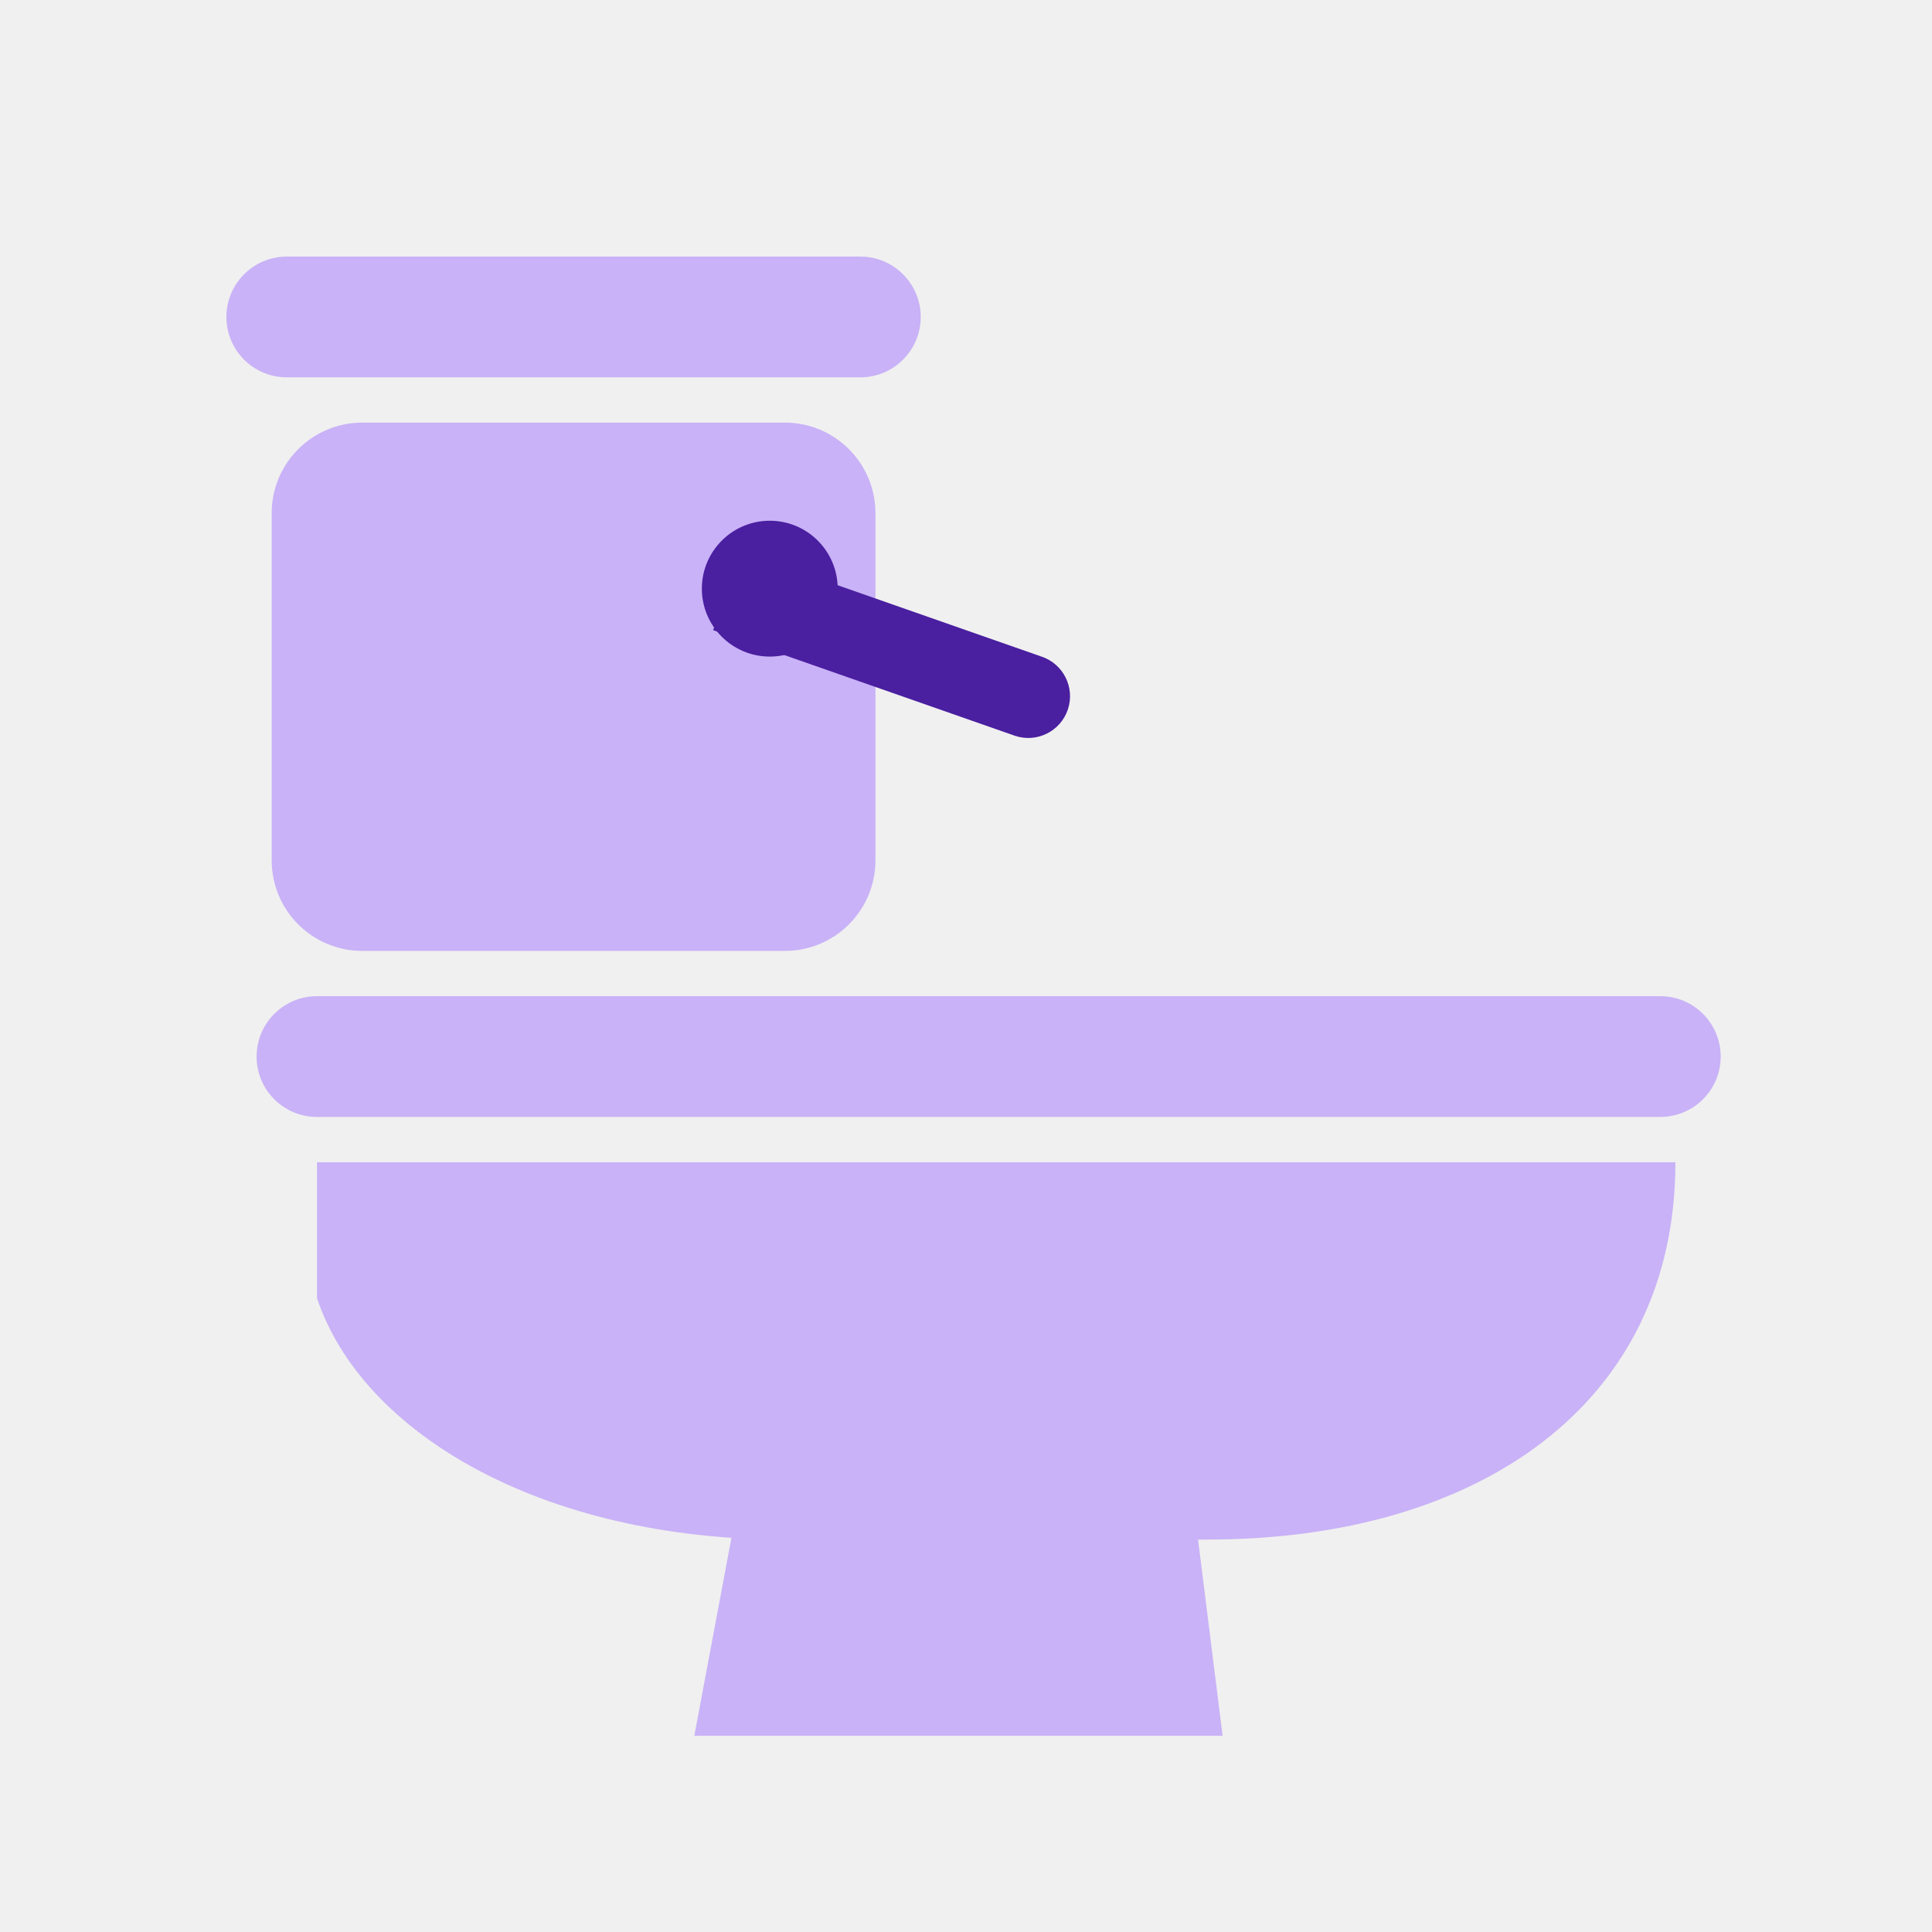
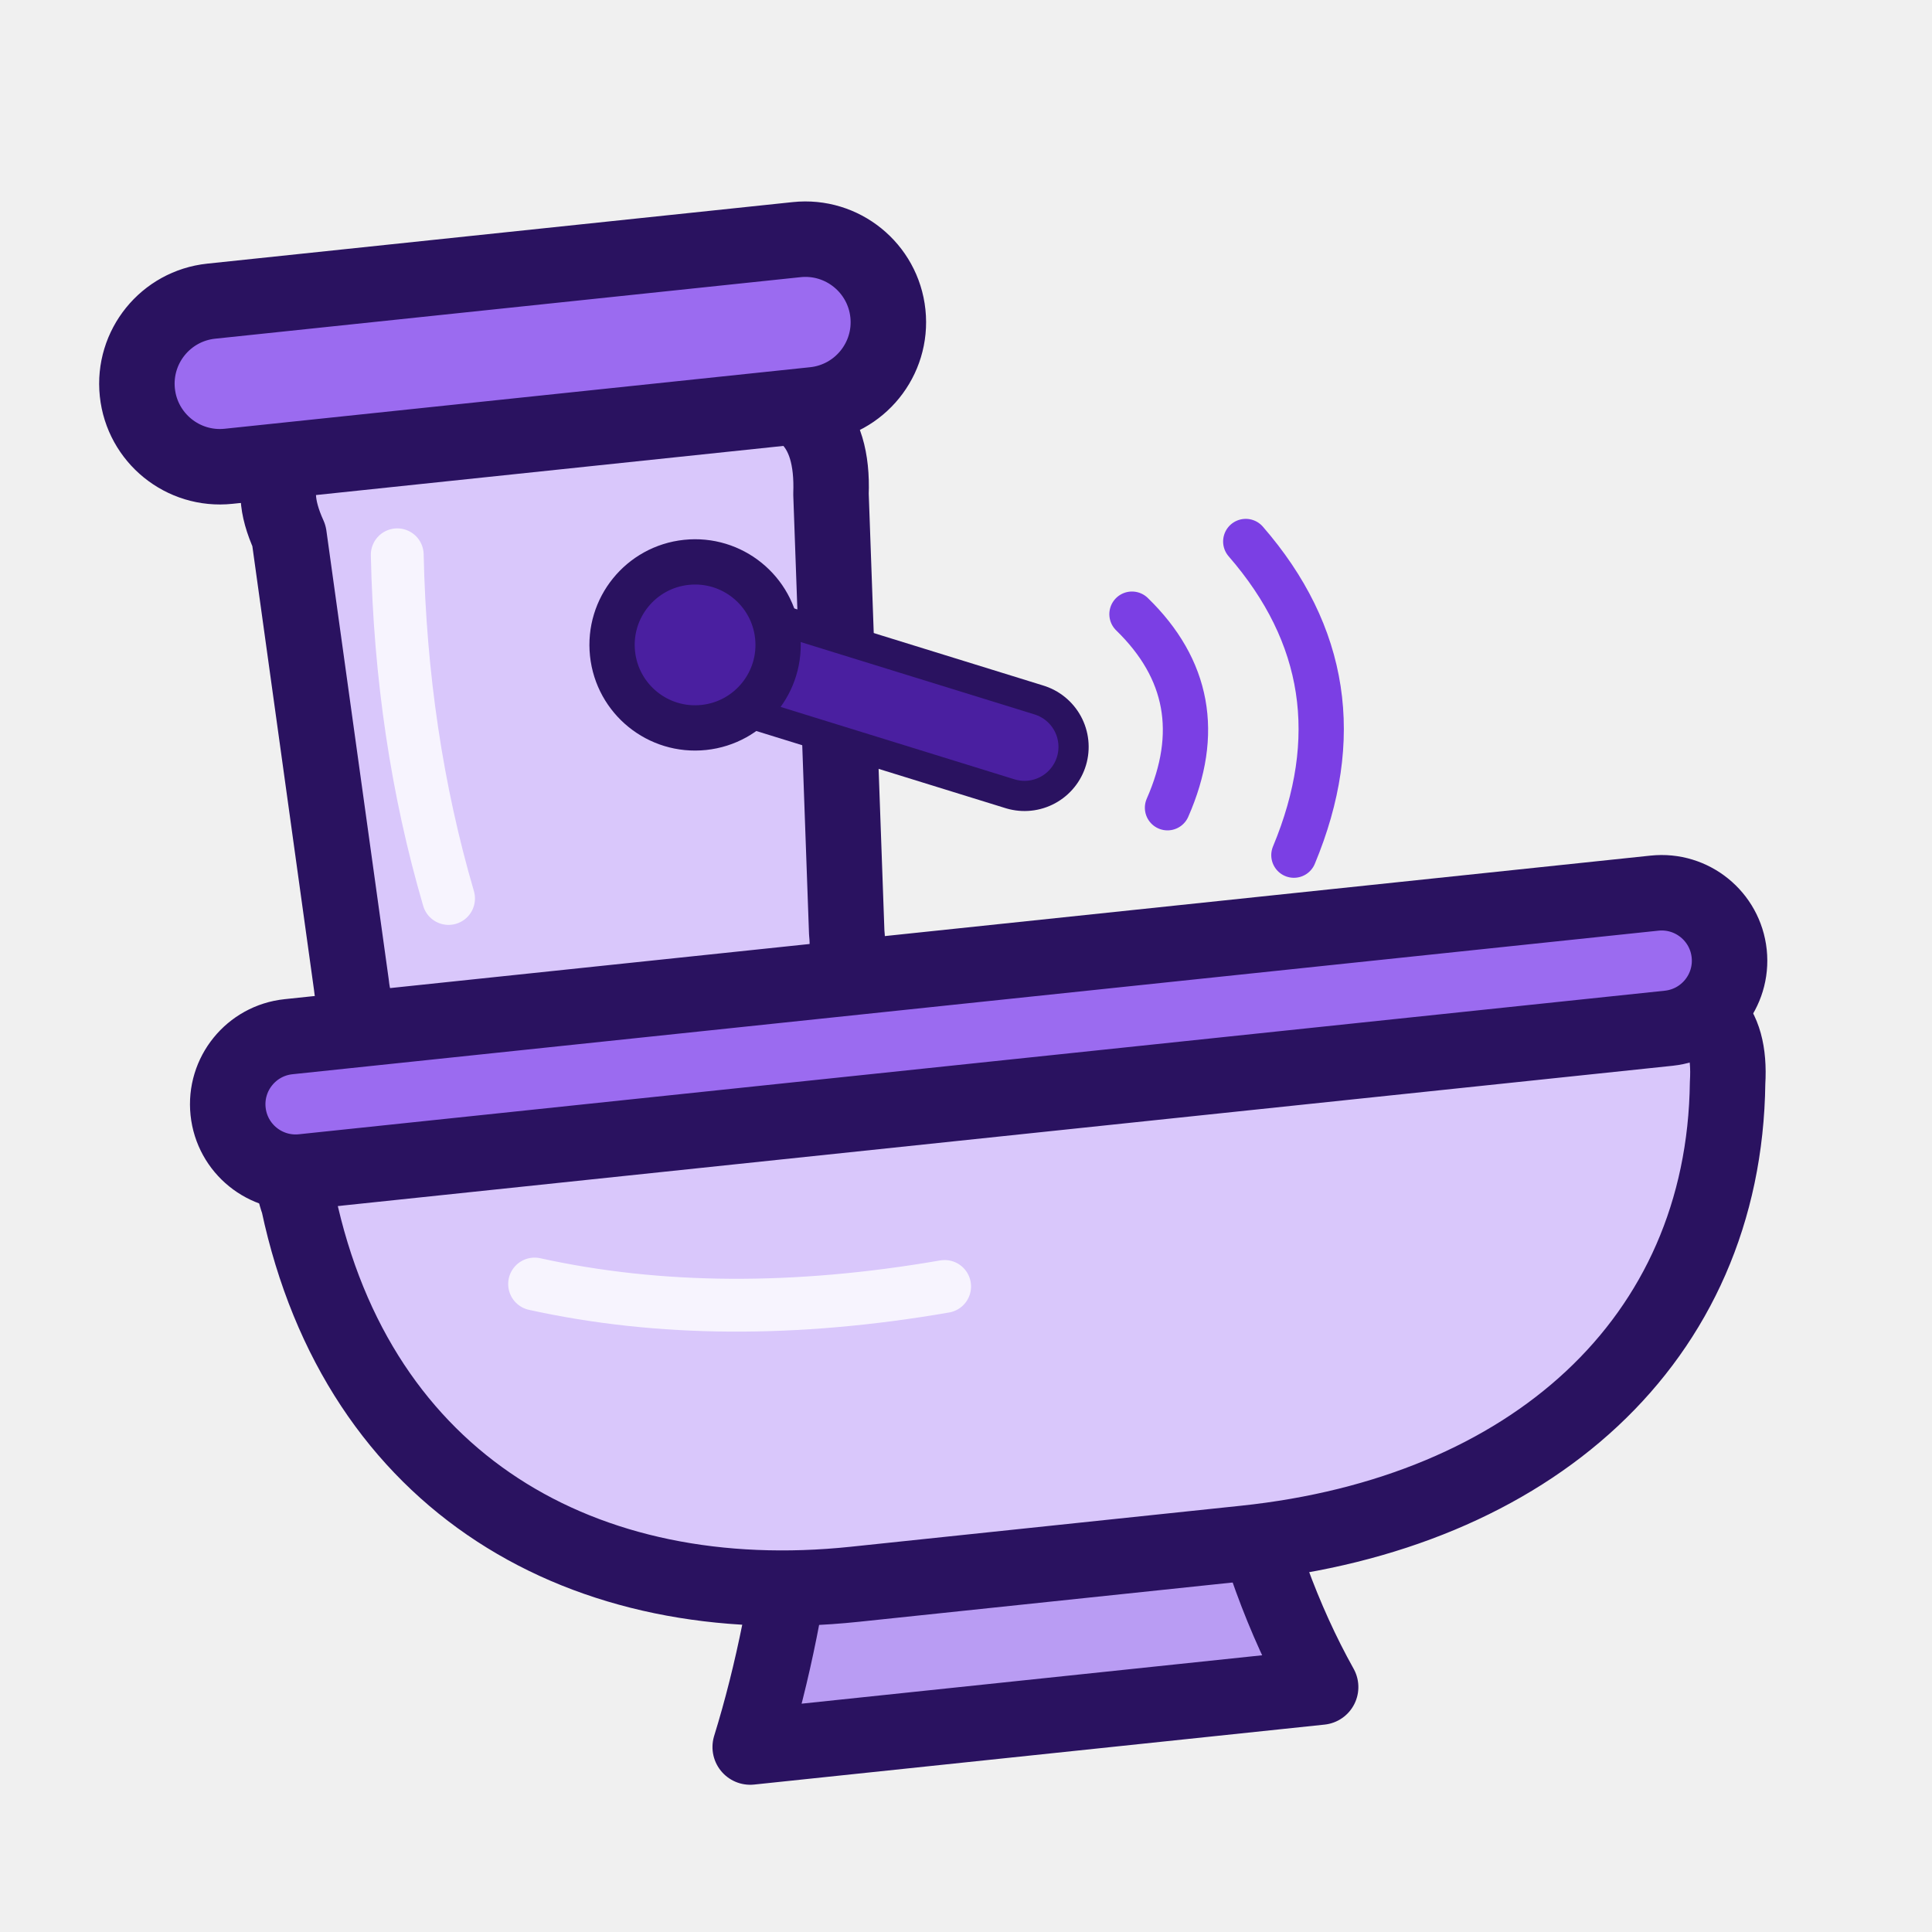
<svg xmlns="http://www.w3.org/2000/svg" viewBox="0 0 256 256" role="img" aria-label="Descarga">
-   <g fill="#C9B2F7">
-     <rect x="30" y="34" width="92" height="16" rx="8" />
-     <rect x="36" y="56" width="80" height="70" rx="12" />
-     <rect x="34" y="132" width="194" height="16" rx="8" />
-     <path d="M42 154 H222 C222 186 196 204 160 204 H104 C72 204 48 190 42 172 Z" />
-     <path d="M98 198 L92 230 H162 L158 198 Z" />
-   </g>
-   <g fill="#4A1FA0">
-     <circle cx="102" cy="78" r="9" />
-     <path d="M98 73 L138 87 A5.5 5.5 0 0 1 134.5 97.5 L94.5 83.5 Z" />
+   <g transform="rotate(-6 128 140)">
+     <g stroke="#2A1260" stroke-width="10" stroke-linejoin="round" stroke-linecap="round">
+       <path d="M100 196 Q96 214 90 228 H166 Q160 214 158 196 Z" fill="#B99CF3" />
+       <path d="M38 150 Q36 142 46 142 H218 Q230 142 228 154 C224 188 196 208 158 208 H106 C70 208 42 188 38 150 Z" fill="#D9C7FB" />
+       <path d="M46 62 Q42 50 56 50 H106 Q120 50 118 64 L114 122 Q114 132 102 132 H60 Q48 132 48 122 Z" fill="#D9C7FB" />
+       <rect x="28" y="30" width="100" height="22" rx="11" fill="#9B6BF0" />
+       <rect x="30" y="128" width="200" height="18" rx="9" fill="#9B6BF0" />
+     </g>
+     <path d="M60 66 Q58 90 62 112" stroke="#fff" stroke-width="7" stroke-linecap="round" fill="none" opacity=".8" />
+     <path d="M68 164 Q92 172 122 170" stroke="#fff" stroke-width="7" stroke-linecap="round" fill="none" opacity=".8" />
+     <path d="M98 82 L140 100" stroke="#2A1260" stroke-width="17" stroke-linecap="round" />
+     <path d="M98 82 L140 100" stroke="#4A1FA0" stroke-width="9" stroke-linecap="round" />
+     <circle cx="98" cy="82" r="11" fill="#4A1FA0" stroke="#2A1260" stroke-width="6" />
+     <g fill="none" stroke="#7B3FE4" stroke-width="6" stroke-linecap="round">
+       <path d="M156 84 Q166 96 158 110" />
+       <path d="M172 76 Q186 96 174 118" />
+     </g>
  </g>
</svg>
